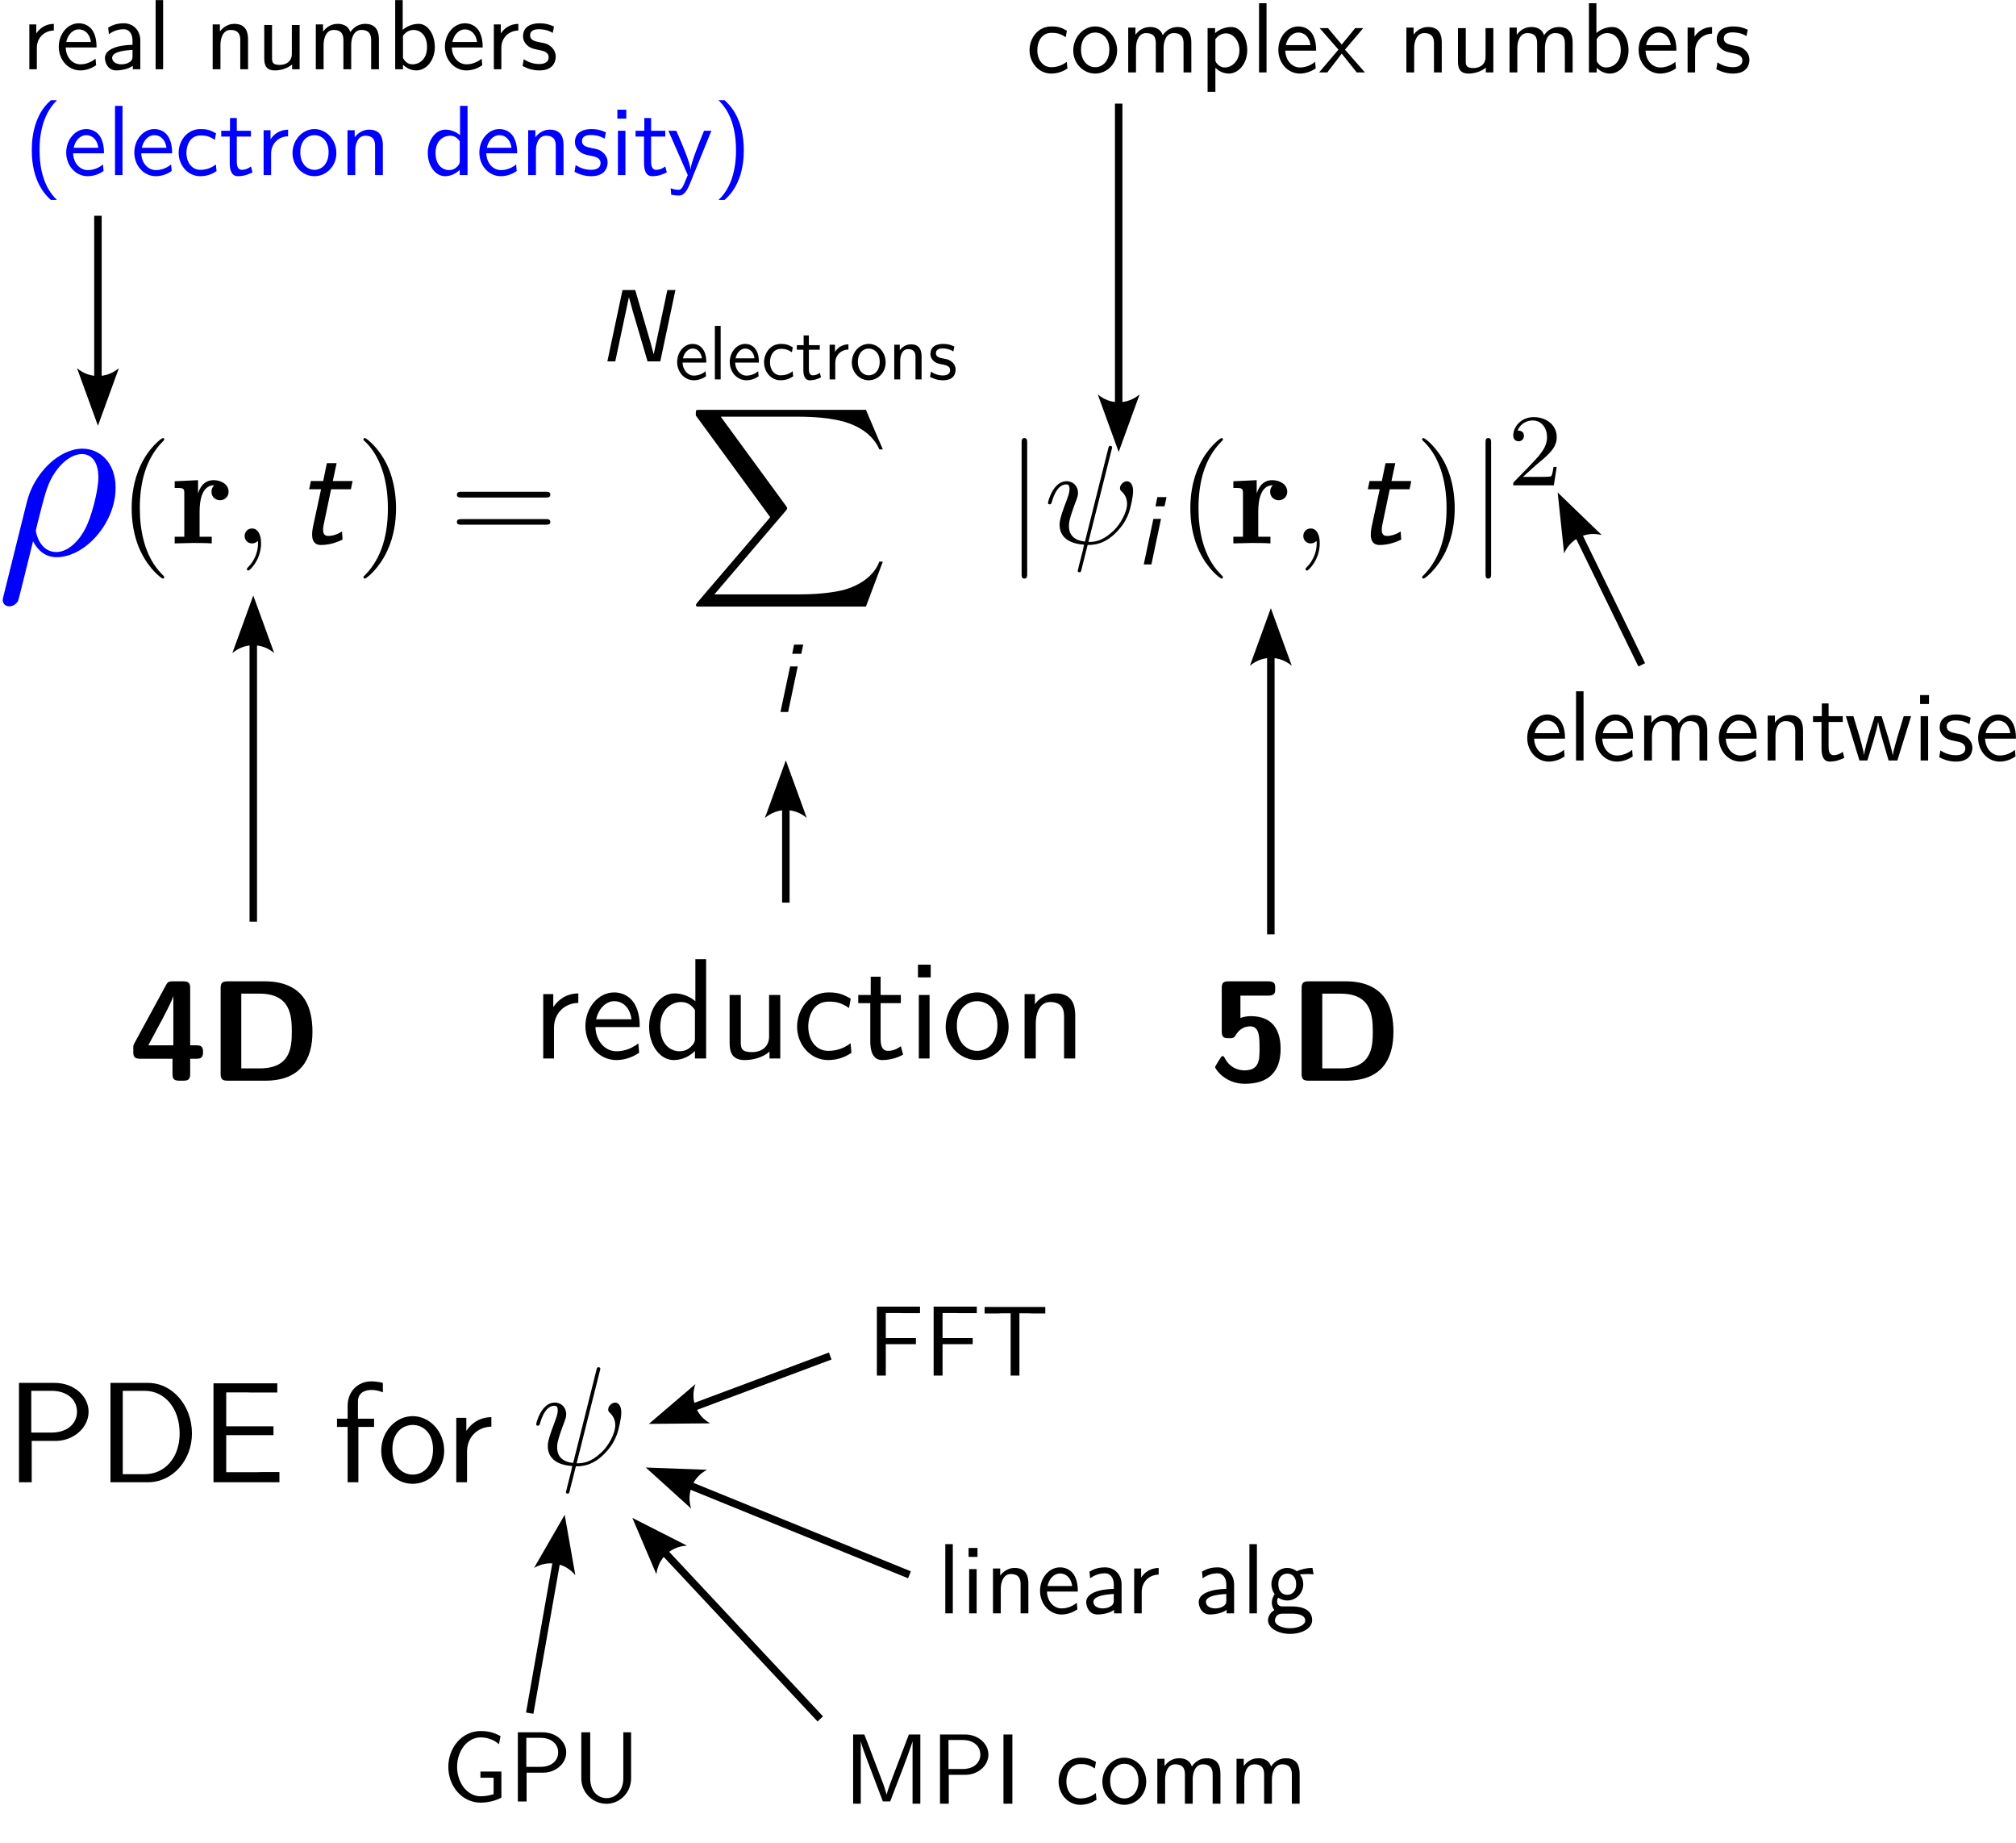
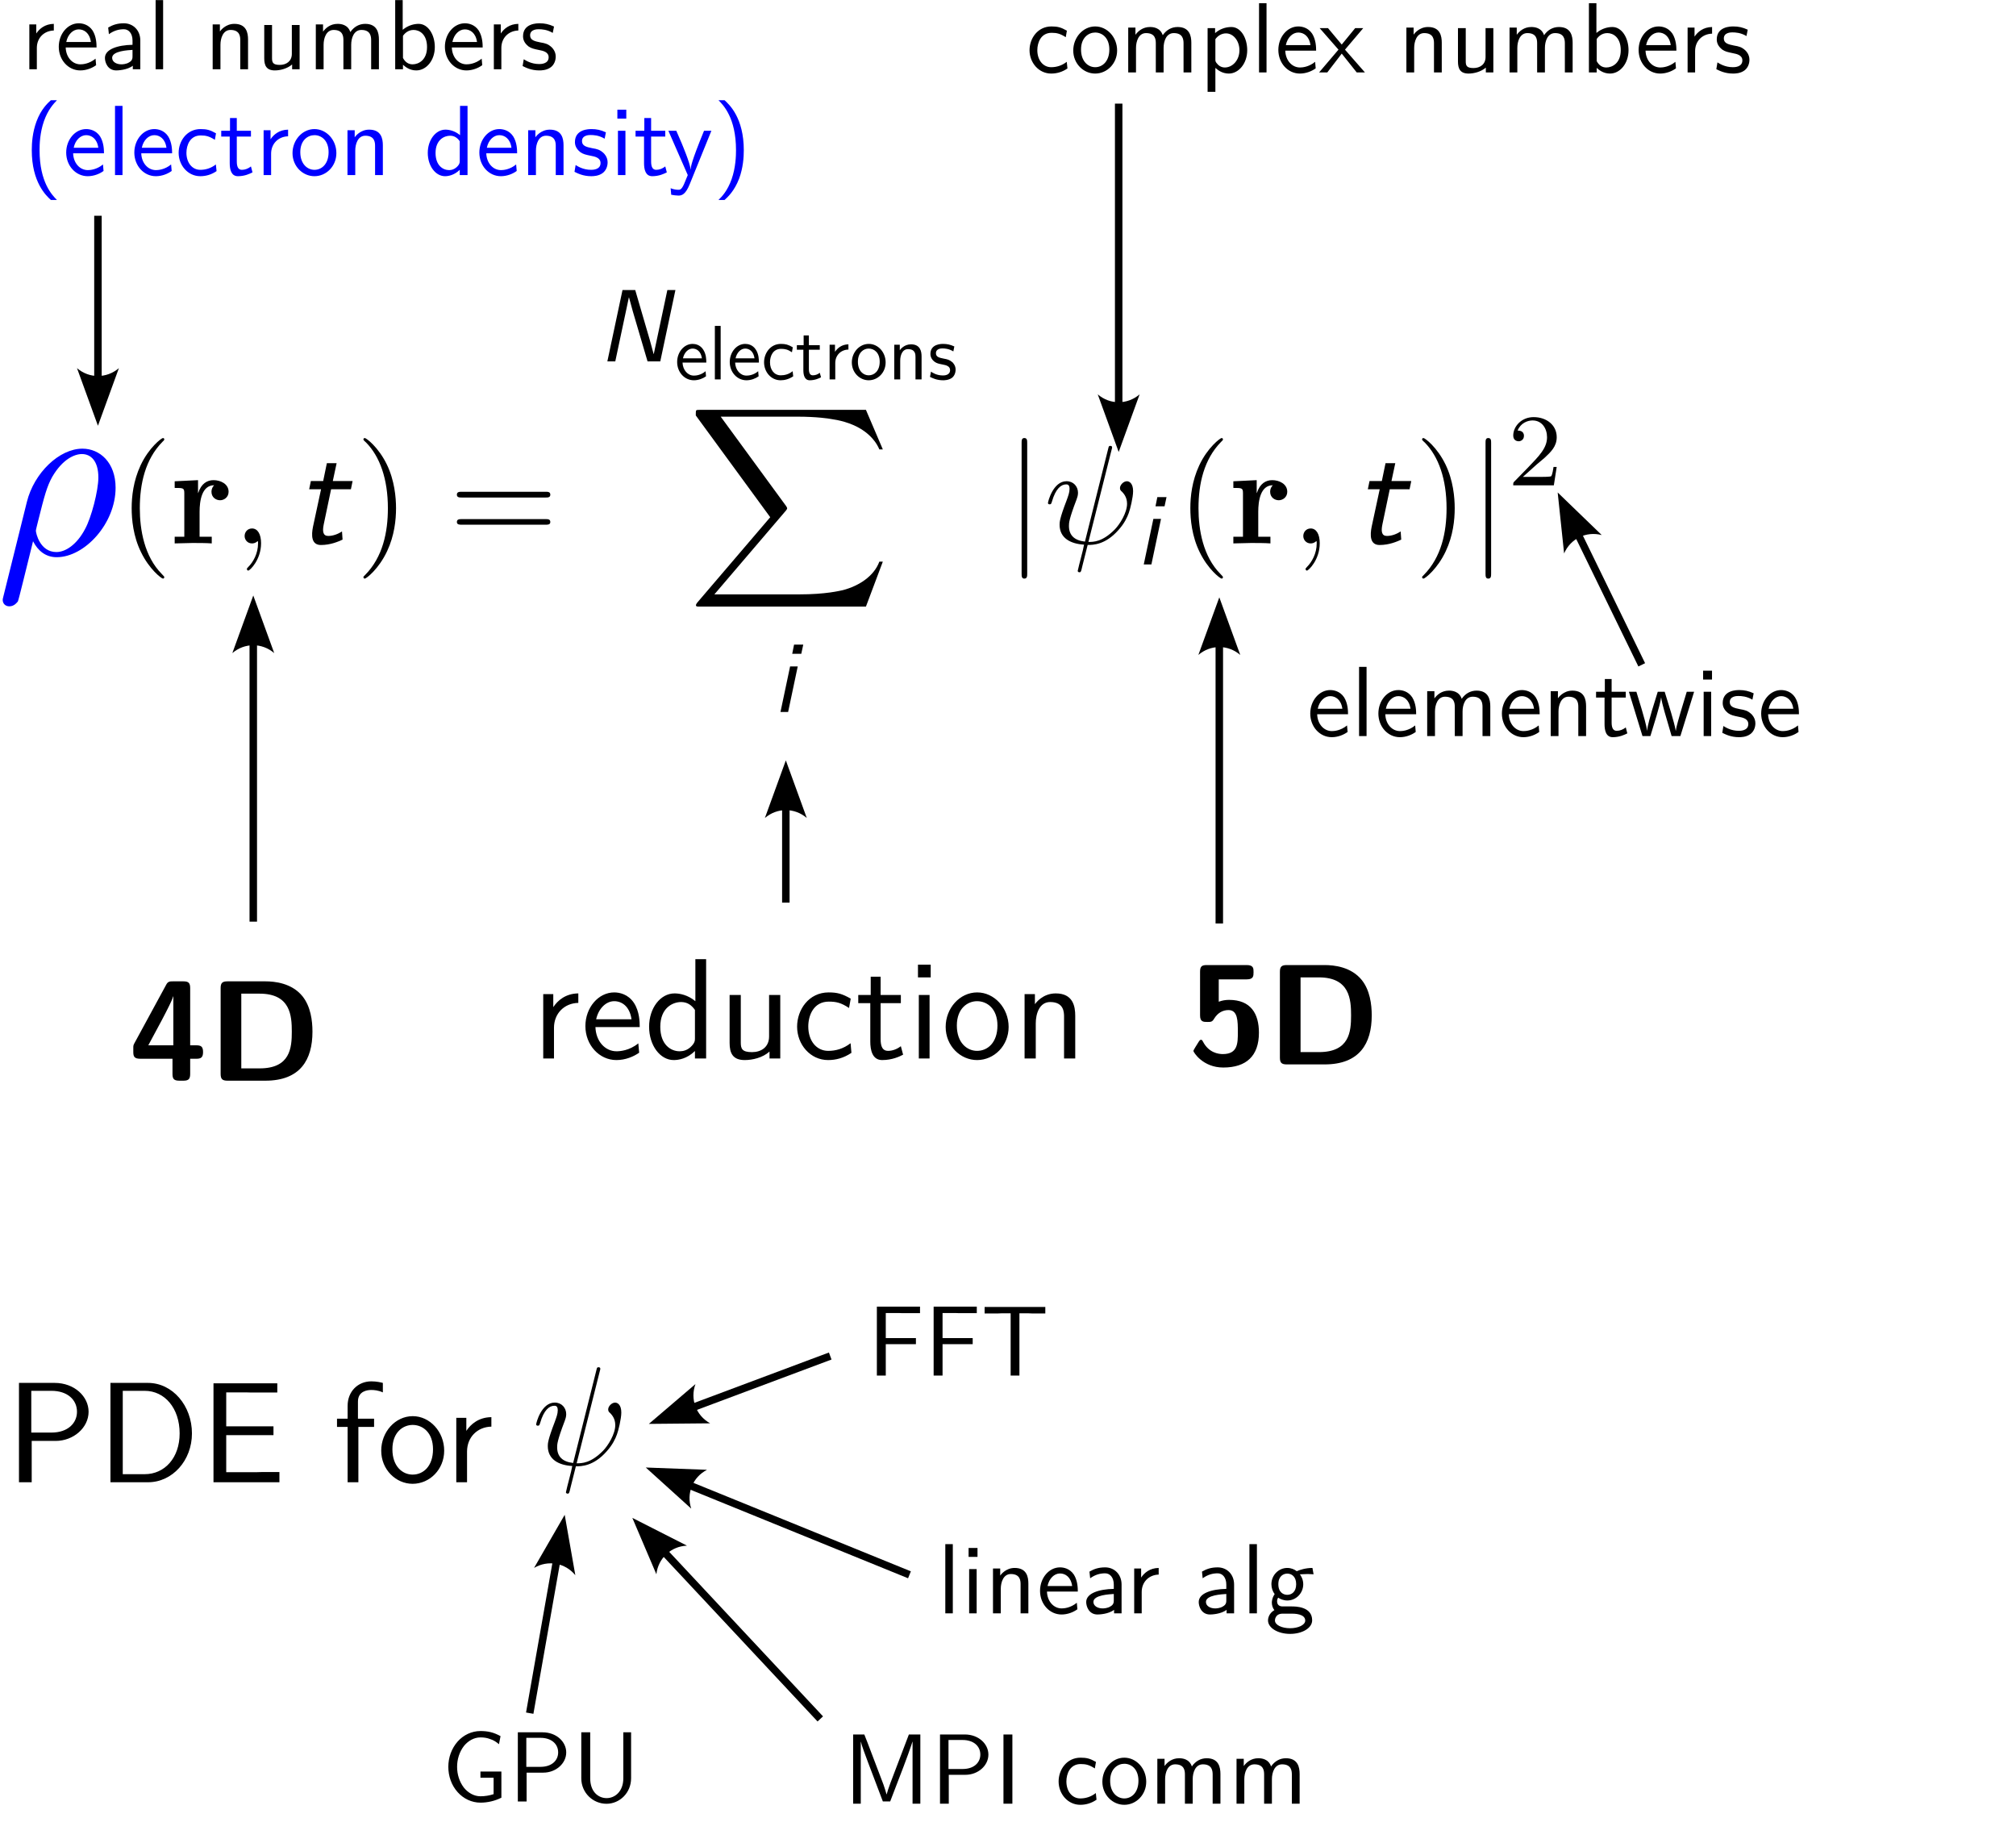
<svg xmlns="http://www.w3.org/2000/svg" version="1.1" id="svg1" width="222.63" height="203.455" viewBox="0 0 222.63 203.455">
  <defs id="defs1">
    <marker style="overflow:visible" id="ConcaveTriangle" refX="0" refY="0" orient="auto-start-reverse" markerWidth="1" markerHeight="1" viewBox="0 0 1 1" preserveAspectRatio="xMidYMid">
      <path transform="scale(0.7)" d="M -2,-4 9,0 -2,4 c 2,-2.33 2,-5.66 0,-8 z" style="fill:context-stroke;fill-rule:evenodd;stroke:none" id="path21" />
    </marker>
  </defs>
  <g id="g1" transform="translate(-18.68191,-62.40517)">
    <text id="text2" xml:space="preserve" x="32.917" y="181.723" style="font-size:13.222px;fill:#000000;stroke-width:1.102">
      <tspan id="tspan2" style="font-variant:normal;font-weight:bold;font-size:15.807px;font-family:'Latin Modern Sans';writing-mode:lr-tb;fill:#000000;fill-opacity:1;fill-rule:nonzero;stroke:none;stroke-width:1.102" x="32.917" y="181.723">4D</tspan>
    </text>
    <path id="path4" d="m 19.066,128.213 c -0.085,0.312 -0.085,0.369 -0.085,0.426 0,0.398 0.284,0.71 0.738,0.71 0.568,0 0.88,-0.483 0.937,-0.54 0.114,-0.256 0.966,-3.805 1.675,-6.645 0.54,1.051 1.391,1.761 2.613,1.761 3.095,0 6.503,-3.72 6.503,-7.667 0,-2.783 -1.732,-4.316 -3.663,-4.316 -2.556,0 -5.339,2.669 -6.134,5.878 z m 5.85,-4.856 c -1.846,0 -2.272,-2.13 -2.272,-2.357 0,-0.114 0.142,-0.625 0.227,-0.994 0.738,-2.953 0.994,-3.89 1.59,-4.97 1.136,-1.931 2.442,-2.499 3.266,-2.499 0.994,0 1.817,0.767 1.817,2.584 0,1.448 -0.767,4.43 -1.477,5.708 -0.88,1.675 -2.13,2.527 -3.152,2.527 z m 0,0" style="fill:#0000ff;fill-opacity:1;fill-rule:nonzero;stroke:none;stroke-width:2.423" aria-label="ρ" />
    <path id="path5" d="m 36.823,126.121 c 0,-0.033 0,-0.067 -0.267,-0.333 -1.934,-1.95 -2.434,-4.884 -2.434,-7.268 0,-2.701 0.6,-5.401 2.501,-7.335 0.2,-0.183 0.2,-0.217 0.2,-0.267 0,-0.1 -0.067,-0.15 -0.15,-0.15 -0.15,0 -1.55,1.05 -2.467,3.017 -0.8,1.717 -0.984,3.434 -0.984,4.734 0,1.217 0.167,3.101 1.034,4.851 0.917,1.9 2.267,2.917 2.417,2.917 0.083,0 0.15,-0.05 0.15,-0.167 z m 0,0" style="fill:#000000;fill-opacity:1;fill-rule:nonzero;stroke:none;stroke-width:1.423" aria-label="(" />
    <text id="text5" xml:space="preserve" x="37.721" y="122.403" style="font-size:17.071px;stroke-width:1.423">
      <tspan id="tspan5" style="font-variant:normal;font-weight:600;font-size:15.519px;font-family:'Latin Modern Roman Demi';writing-mode:lr-tb;fill:#000000;fill-opacity:1;fill-rule:nonzero;stroke:none;stroke-width:1.423" x="37.721" y="122.403">r</tspan>
    </text>
    <path id="path6" d="m 47.513,122.387 c 0,-1.017 -0.383,-1.634 -1,-1.634 -0.5,0 -0.817,0.4 -0.817,0.834 0,0.417 0.317,0.817 0.817,0.817 0.2,0 0.4,-0.067 0.55,-0.2 0.05,-0.033 0.067,-0.05 0.083,-0.05 0.017,0 0.033,0.017 0.033,0.233 0,1.15 -0.55,2.084 -1.067,2.601 -0.167,0.167 -0.167,0.2 -0.167,0.233 0,0.117 0.083,0.183 0.15,0.183 0.183,0 1.417,-1.2 1.417,-3.017 z m 0,0" style="fill:#000000;fill-opacity:1;fill-rule:nonzero;stroke:none;stroke-width:1.423" aria-label="," />
    <text id="text6" xml:space="preserve" x="51.261" y="122.403" style="font-size:17.071px;stroke-width:1.423">
      <tspan id="tspan6" style="font-style:oblique;font-variant:normal;font-weight:normal;font-size:15.519px;font-family:'Latin Modern Sans';writing-mode:lr-tb;fill:#000000;fill-opacity:1;fill-rule:nonzero;stroke:none;stroke-width:1.423" x="51.261" y="122.403">t</tspan>
    </text>
    <path id="path7" d="m 62.417,118.52 c 0,-1.2 -0.167,-3.084 -1.017,-4.834 -0.934,-1.917 -2.267,-2.917 -2.434,-2.917 -0.083,0 -0.15,0.05 -0.15,0.15 0,0.05 0,0.083 0.3,0.35 1.517,1.55 2.401,4.018 2.401,7.252 0,2.651 -0.567,5.385 -2.501,7.352 -0.2,0.183 -0.2,0.217 -0.2,0.25 0,0.1 0.067,0.167 0.15,0.167 0.167,0 1.55,-1.067 2.467,-3.034 0.8,-1.7 0.984,-3.434 0.984,-4.734 z m 0,0" style="fill:#000000;fill-opacity:1;fill-rule:nonzero;stroke:none;stroke-width:1.423" aria-label=")" />
    <path id="path8" d="m 78.937,117.336 c 0.233,0 0.517,0 0.517,-0.317 0,-0.317 -0.283,-0.317 -0.5,-0.317 h -9.302 c -0.217,0 -0.517,0 -0.517,0.317 0,0.317 0.3,0.317 0.533,0.317 z m 0.017,3.001 c 0.217,0 0.5,0 0.5,-0.3 0,-0.317 -0.283,-0.317 -0.517,-0.317 h -9.269 c -0.233,0 -0.533,0 -0.533,0.317 0,0.3 0.3,0.3 0.517,0.3 z m 0,0" style="fill:#000000;fill-opacity:1;fill-rule:nonzero;stroke:none;stroke-width:1.423" aria-label="=" />
    <text id="text8" xml:space="preserve" x="84.661" y="102.302" style="font-size:17.071px;stroke-width:1.423">
      <tspan id="tspan8" style="font-style:oblique;font-variant:normal;font-weight:normal;font-size:11.338px;font-family:'Latin Modern Sans';writing-mode:lr-tb;fill:#000000;fill-opacity:1;fill-rule:nonzero;stroke:none;stroke-width:1.423" x="84.661" y="102.302">N</tspan>
    </text>
    <text id="text9" xml:space="preserve" x="93.164" y="104.298" style="font-size:17.071px;stroke-width:1.423">
      <tspan id="tspan9" style="font-variant:normal;font-weight:normal;font-size:8.503px;font-family:'Latin Modern Sans';writing-mode:lr-tb;fill:#000000;fill-opacity:1;fill-rule:nonzero;stroke:none;stroke-width:1.423" x="93.164" y="104.298">electrons</tspan>
    </text>
    <path id="path9" d="m 114.308,129.38 1.867,-4.968 h -0.383 c -0.6,1.617 -2.251,2.684 -4.034,3.151 -0.333,0.067 -1.85,0.467 -4.834,0.467 h -9.352 l 7.902,-9.252 c 0.1,-0.133 0.133,-0.183 0.133,-0.25 0,-0.033 0,-0.083 -0.1,-0.233 l -7.235,-9.886 h 8.502 c 2.084,0 3.501,0.217 3.634,0.25 0.834,0.117 2.184,0.383 3.417,1.15 0.383,0.25 1.434,0.95 1.967,2.217 h 0.383 l -1.867,-4.368 H 95.954 c -0.35,0 -0.367,0.017 -0.417,0.117 -0.017,0.033 -0.017,0.333 -0.017,0.5 l 8.219,11.236 -8.052,9.419 c -0.15,0.2 -0.15,0.267 -0.15,0.283 0,0.167 0.133,0.167 0.417,0.167 z m 0,0" style="fill:#000000;fill-opacity:1;fill-rule:nonzero;stroke:none;stroke-width:1.423" aria-label="X" />
    <text id="text10" xml:space="preserve" x="103.951" y="141.019" style="font-size:17.071px;stroke-width:1.423">
      <tspan id="tspan10" style="font-style:oblique;font-variant:normal;font-weight:normal;font-size:11.338px;font-family:'Latin Modern Sans';writing-mode:lr-tb;fill:#000000;fill-opacity:1;fill-rule:nonzero;stroke:none;stroke-width:1.423" x="103.951" y="141.019">i</tspan>
    </text>
    <path id="path10" d="m 132.117,111.318 c 0,-0.267 0,-0.55 -0.317,-0.55 -0.3,0 -0.3,0.283 -0.3,0.55 v 14.403 c 0,0.283 0,0.567 0.3,0.567 0.317,0 0.317,-0.283 0.317,-0.567 z m 0,0" style="fill:#000000;fill-opacity:1;fill-rule:nonzero;stroke:none;stroke-width:1.423" aria-label="|" />
    <path id="path11" d="m 141.444,112.035 c 0.017,-0.067 0.05,-0.15 0.05,-0.233 0,-0.15 -0.117,-0.167 -0.2,-0.167 -0.15,0 -0.167,0.033 -0.233,0.317 l -2.567,10.252 c -1.184,-0.133 -1.767,-0.717 -1.767,-1.734 0,-0.317 0,-0.717 0.834,-2.901 0.067,-0.183 0.167,-0.45 0.167,-0.75 0,-0.7 -0.5,-1.284 -1.267,-1.284 -1.484,0 -2.05,2.251 -2.05,2.401 0,0.15 0.15,0.15 0.183,0.15 0.15,0 0.167,-0.033 0.25,-0.283 0.417,-1.467 1.034,-1.917 1.567,-1.917 0.133,0 0.383,0 0.383,0.5 0,0.4 -0.15,0.784 -0.35,1.334 -0.75,1.95 -0.75,2.351 -0.75,2.617 0,1.484 1.217,2.117 2.701,2.201 -0.117,0.567 -0.117,0.6 -0.333,1.417 -0.05,0.167 -0.367,1.434 -0.367,1.484 0,0 0,0.15 0.2,0.15 0.017,0 0.1,0 0.133,-0.067 0.05,-0.033 0.133,-0.417 0.183,-0.633 l 0.583,-2.317 c 0.583,0 1.95,0 3.401,-1.65 0.65,-0.717 0.967,-1.4 1.134,-1.867 0.15,-0.383 0.483,-1.734 0.483,-2.417 0,-0.867 -0.417,-1.1 -0.683,-1.1 -0.383,0 -0.767,0.417 -0.767,0.75 0,0.2 0.083,0.3 0.233,0.417 0.167,0.183 0.55,0.583 0.55,1.317 0,1 -0.8,2.267 -1.35,2.834 -1.367,1.384 -2.351,1.384 -2.917,1.384 z m 0,0" style="fill:#000000;fill-opacity:1;fill-rule:nonzero;stroke:none;stroke-width:1.423" aria-label="ψ" />
    <text id="text11" xml:space="preserve" x="144.067" y="124.73" style="font-size:17.071px;stroke-width:1.423">
      <tspan id="tspan11" style="font-style:oblique;font-variant:normal;font-weight:normal;font-size:11.338px;font-family:'Latin Modern Sans';writing-mode:lr-tb;fill:#000000;fill-opacity:1;fill-rule:nonzero;stroke:none;stroke-width:1.423" x="144.067" y="124.73">i</tspan>
    </text>
    <path id="path12" d="m 153.734,126.121 c 0,-0.033 0,-0.067 -0.267,-0.333 -1.934,-1.95 -2.434,-4.884 -2.434,-7.268 0,-2.701 0.6,-5.401 2.501,-7.335 0.2,-0.183 0.2,-0.217 0.2,-0.267 0,-0.1 -0.067,-0.15 -0.15,-0.15 -0.15,0 -1.55,1.05 -2.467,3.017 -0.8,1.717 -0.984,3.434 -0.984,4.734 0,1.217 0.167,3.101 1.034,4.851 0.917,1.9 2.267,2.917 2.417,2.917 0.083,0 0.15,-0.05 0.15,-0.167 z m 0,0" style="fill:#000000;fill-opacity:1;fill-rule:nonzero;stroke:none;stroke-width:1.423" aria-label="(" />
    <text id="text12" xml:space="preserve" x="154.633" y="122.403" style="font-size:17.071px;stroke-width:1.423">
      <tspan id="tspan12" style="font-variant:normal;font-weight:600;font-size:15.519px;font-family:'Latin Modern Roman Demi';writing-mode:lr-tb;fill:#000000;fill-opacity:1;fill-rule:nonzero;stroke:none;stroke-width:1.423" x="154.633" y="122.403">r</tspan>
    </text>
    <path id="path13" d="m 164.424,122.387 c 0,-1.017 -0.383,-1.634 -1,-1.634 -0.5,0 -0.817,0.4 -0.817,0.834 0,0.417 0.317,0.817 0.817,0.817 0.2,0 0.4,-0.067 0.55,-0.2 0.05,-0.033 0.067,-0.05 0.083,-0.05 0.017,0 0.033,0.017 0.033,0.233 0,1.15 -0.55,2.084 -1.067,2.601 -0.167,0.167 -0.167,0.2 -0.167,0.233 0,0.117 0.083,0.183 0.15,0.183 0.183,0 1.417,-1.2 1.417,-3.017 z m 0,0" style="fill:#000000;fill-opacity:1;fill-rule:nonzero;stroke:none;stroke-width:1.423" aria-label="," />
    <text id="text13" xml:space="preserve" x="168.172" y="122.403" style="font-size:17.071px;stroke-width:1.423">
      <tspan id="tspan13" style="font-style:oblique;font-variant:normal;font-weight:normal;font-size:15.519px;font-family:'Latin Modern Sans';writing-mode:lr-tb;fill:#000000;fill-opacity:1;fill-rule:nonzero;stroke:none;stroke-width:1.423" x="168.172" y="122.403">t</tspan>
    </text>
    <path id="path14" d="m 179.328,118.52 c 0,-1.2 -0.167,-3.084 -1.017,-4.834 -0.934,-1.917 -2.267,-2.917 -2.434,-2.917 -0.083,0 -0.15,0.05 -0.15,0.15 0,0.05 0,0.083 0.3,0.35 1.517,1.55 2.401,4.018 2.401,7.252 0,2.651 -0.567,5.385 -2.501,7.352 -0.2,0.183 -0.2,0.217 -0.2,0.25 0,0.1 0.067,0.167 0.15,0.167 0.167,0 1.55,-1.067 2.467,-3.034 0.8,-1.7 0.984,-3.434 0.984,-4.734 z m 0,0" style="fill:#000000;fill-opacity:1;fill-rule:nonzero;stroke:none;stroke-width:1.423" aria-label=")" />
    <path id="path15" d="m 183.349,111.318 c 0,-0.267 0,-0.55 -0.317,-0.55 -0.3,0 -0.3,0.283 -0.3,0.55 v 14.403 c 0,0.283 0,0.567 0.3,0.567 0.317,0 0.317,-0.283 0.317,-0.567 z m 0,0" style="fill:#000000;fill-opacity:1;fill-rule:nonzero;stroke:none;stroke-width:1.423" aria-label="|" />
    <path id="path16" d="m 188.392,113.677 c 0.183,-0.167 0.65,-0.533 0.834,-0.7 0.7,-0.65 1.367,-1.267 1.367,-2.301 0,-1.35 -1.134,-2.217 -2.551,-2.217 -1.35,0 -2.251,1.034 -2.251,2.034 0,0.567 0.45,0.633 0.6,0.633 0.233,0 0.583,-0.167 0.583,-0.6 0,-0.583 -0.567,-0.583 -0.7,-0.583 0.333,-0.834 1.1,-1.117 1.65,-1.117 1.05,0 1.6,0.9 1.6,1.85 0,1.184 -0.834,2.034 -2.167,3.417 l -1.434,1.467 c -0.133,0.133 -0.133,0.15 -0.133,0.433 h 4.484 l 0.317,-2.034 h -0.35 c -0.033,0.233 -0.117,0.8 -0.25,1.017 -0.067,0.083 -0.934,0.083 -1.117,0.083 h -2.017 z m 0,0" style="fill:#000000;fill-opacity:1;fill-rule:nonzero;stroke:none;stroke-width:1.423" aria-label="2" />
-     <text id="text16" xml:space="preserve" x="152.29" y="181.723" style="font-size:13.222px;fill:#000000;stroke-width:1.102">
-       <tspan id="tspan16" style="font-variant:normal;font-weight:bold;font-size:15.807px;font-family:'Latin Modern Sans';writing-mode:lr-tb;fill:#000000;fill-opacity:1;fill-rule:nonzero;stroke:none;stroke-width:1.102" x="152.29" y="181.723">5D</tspan>
+     <text id="text16" xml:space="preserve" x="149.894" y="179.926" style="font-size:13.222px;fill:#000000;stroke-width:1.102">
+       <tspan id="tspan16" style="font-variant:normal;font-weight:bold;font-size:15.807px;font-family:'Latin Modern Sans';writing-mode:lr-tb;fill:#000000;fill-opacity:1;fill-rule:nonzero;stroke:none;stroke-width:1.102" x="149.894" y="179.926">5D</tspan>
    </text>
    <text id="text17" xml:space="preserve" x="77.376" y="179.273" style="font-size:13.222px;fill:#000000;stroke-width:1.102">
      <tspan id="tspan17" style="font-variant:normal;font-weight:normal;font-size:15.807px;font-family:'Latin Modern Sans';writing-mode:lr-tb;fill:#000000;fill-opacity:1;fill-rule:nonzero;stroke:none;stroke-width:1.102" x="77.376" y="179.273">reduction</tspan>
    </text>
    <text id="text18" xml:space="preserve" x="21.015" y="70.052" style="font-size:11.018px;fill:#000000;stroke-width:1.102">
      <tspan id="tspan18" style="font-variant:normal;font-weight:normal;font-size:11.018px;font-family:'Latin Modern Sans';writing-mode:lr-tb;fill:#000000;fill-opacity:1;fill-rule:nonzero;stroke:none;stroke-width:1.102" x="21.015" y="70.052">real numbers</tspan>
    </text>
    <text id="text19" xml:space="preserve" x="131.986" y="70.402" style="font-size:11.018px;fill:#000000;stroke-width:1.102">
      <tspan id="tspan19" style="font-variant:normal;font-weight:normal;font-size:11.018px;font-family:'Latin Modern Sans';writing-mode:lr-tb;fill:#000000;fill-opacity:1;fill-rule:nonzero;stroke:none;stroke-width:1.102" x="131.986" y="70.402">complex numbers</tspan>
    </text>
-     <text id="text20" xml:space="preserve" x="186.947" y="146.366" style="font-size:11.018px;fill:#000000;stroke-width:1.102">
-       <tspan id="tspan20" style="font-variant:normal;font-weight:normal;font-size:11.018px;font-family:'Latin Modern Sans';writing-mode:lr-tb;fill:#000000;fill-opacity:1;fill-rule:nonzero;stroke:none;stroke-width:1.102" x="186.947" y="146.366">elementwise</tspan>
+     <text id="text20" xml:space="preserve" x="162.984" y="143.671" style="font-size:11.018px;fill:#000000;stroke-width:1.102">
+       <tspan id="tspan20" style="font-variant:normal;font-weight:normal;font-size:11.018px;font-family:'Latin Modern Sans';writing-mode:lr-tb;fill:#000000;fill-opacity:1;fill-rule:nonzero;stroke:none;stroke-width:1.102" x="162.984" y="143.671">elementwise</tspan>
    </text>
    <path style="fill:#000000;stroke:#000000;stroke-width:0.826;marker-end:url(#ConcaveTriangle)" d="m 29.498,86.228 0,17.98" id="path20" />
    <path style="fill:#000000;stroke:#000000;stroke-width:0.826;marker-end:url(#ConcaveTriangle)" d="M 46.652,164.163 V 133.357" id="path22" />
    <path style="fill:#000000;stroke:#000000;stroke-width:0.826;marker-end:url(#ConcaveTriangle)" d="M 105.463,162.063 V 151.561" id="path23" />
-     <path style="fill:#000000;stroke:#000000;stroke-width:0.826;marker-end:url(#ConcaveTriangle)" d="M 159.023,165.563 V 134.758" id="path24" />
+     <path style="fill:#000000;stroke:#000000;stroke-width:0.826;marker-end:url(#ConcaveTriangle)" d="M 153.332,164.365 V 133.559" id="path24" />
    <path style="fill:#000000;stroke:#000000;stroke-width:0.826;marker-end:url(#ConcaveTriangle)" d="m 199.981,135.808 -7.001,-14.353" id="path25" />
    <path style="fill:#000000;stroke:#000000;stroke-width:0.826;marker-end:url(#ConcaveTriangle)" d="m 142.22,73.846 v 33.256" id="path26" />
    <path id="path11-3" d="m 84.926,213.762 c 0.017,-0.067 0.05,-0.15 0.05,-0.233 0,-0.15 -0.117,-0.167 -0.2,-0.167 -0.15,0 -0.167,0.033 -0.233,0.317 l -2.567,10.252 c -1.184,-0.133 -1.767,-0.717 -1.767,-1.734 0,-0.317 0,-0.717 0.834,-2.901 0.067,-0.183 0.167,-0.45 0.167,-0.75 0,-0.7 -0.5,-1.284 -1.267,-1.284 -1.484,0 -2.05,2.251 -2.05,2.401 0,0.15 0.15,0.15 0.183,0.15 0.15,0 0.167,-0.033 0.25,-0.283 0.417,-1.467 1.034,-1.917 1.567,-1.917 0.133,0 0.383,0 0.383,0.5 0,0.4 -0.15,0.784 -0.35,1.334 -0.75,1.95 -0.75,2.351 -0.75,2.617 0,1.484 1.217,2.117 2.701,2.201 -0.117,0.567 -0.117,0.6 -0.333,1.417 -0.05,0.167 -0.367,1.434 -0.367,1.484 0,0 0,0.15 0.2,0.15 0.017,0 0.1,0 0.133,-0.067 0.05,-0.033 0.133,-0.417 0.183,-0.633 l 0.583,-2.317 c 0.583,0 1.95,0 3.401,-1.65 0.65,-0.717 0.967,-1.4 1.134,-1.867 0.15,-0.383 0.483,-1.734 0.483,-2.417 0,-0.867 -0.417,-1.1 -0.683,-1.1 -0.383,0 -0.767,0.417 -0.767,0.75 0,0.2 0.083,0.3 0.233,0.417 0.167,0.183 0.55,0.583 0.55,1.317 0,1 -0.8,2.267 -1.35,2.834 -1.367,1.384 -2.351,1.384 -2.917,1.384 z m 0,0" style="fill:#000000;fill-opacity:1;fill-rule:nonzero;stroke:none;stroke-width:1.423" aria-label="ψ" />
    <text id="text26" xml:space="preserve" x="19.261" y="226.059" style="font-size:13.222px;fill:#000000;stroke-width:1.102">
      <tspan id="tspan26" style="font-variant:normal;font-weight:normal;font-size:15.807px;font-family:'Latin Modern Sans';writing-mode:lr-tb;fill:#000000;fill-opacity:1;fill-rule:nonzero;stroke:none;stroke-width:1.102" x="19.261" y="226.059">PDE for</tspan>
    </text>
    <text id="text27" xml:space="preserve" x="114.483" y="214.279" style="font-size:11.018px;fill:#000000;stroke-width:1.102">
      <tspan id="tspan27" style="font-variant:normal;font-weight:normal;font-size:11.018px;font-family:'Latin Modern Sans';writing-mode:lr-tb;fill:#000000;fill-opacity:1;fill-rule:nonzero;stroke:none;stroke-width:1.102" x="114.483" y="214.279">FFT</tspan>
    </text>
    <text id="text28" xml:space="preserve" x="122.184" y="240.534" style="font-size:11.018px;fill:#000000;stroke-width:1.102">
      <tspan id="tspan28" style="font-variant:normal;font-weight:normal;font-size:11.018px;font-family:'Latin Modern Sans';writing-mode:lr-tb;fill:#000000;fill-opacity:1;fill-rule:nonzero;stroke:none;stroke-width:1.102" x="122.184" y="240.534">linear alg</tspan>
    </text>
    <text id="text29" xml:space="preserve" x="111.787" y="261.546" style="font-size:11.018px;fill:#000000;stroke-width:1.102">
      <tspan id="tspan29" style="font-variant:normal;font-weight:normal;font-size:11.018px;font-family:'Latin Modern Sans';writing-mode:lr-tb;fill:#000000;fill-opacity:1;fill-rule:nonzero;stroke:none;stroke-width:1.102" x="111.787" y="261.546">MPI comm</tspan>
    </text>
    <path style="fill:#000000;stroke:#000000;stroke-width:0.826;marker-end:url(#ConcaveTriangle)" d="m 110.364,212.122 -15.154,5.67" id="path29" />
    <path style="fill:#000000;stroke:#000000;stroke-width:0.826;marker-end:url(#ConcaveTriangle)" d="M 119.115,236.277 94.816,226.392" id="path30" />
    <path style="fill:#000000;stroke:#000000;stroke-width:0.826;marker-end:url(#ConcaveTriangle)" d="M 109.267,252.189 92.066,233.794" id="path31" />
    <text id="text32" xml:space="preserve" x="21.315" y="81.734" style="font-size:11.018px;fill:#0000ff;stroke-width:1.102">
      <tspan id="tspan32" style="font-variant:normal;font-weight:normal;font-size:11.018px;font-family:'Latin Modern Sans';writing-mode:lr-tb;fill:#0000ff;fill-opacity:1;fill-rule:nonzero;stroke:none;stroke-width:1.102" x="21.315" y="81.734">(electron density)</tspan>
    </text>
    <path style="fill:#000000;stroke:#000000;stroke-width:0.826;marker-end:url(#ConcaveTriangle)" d="m 77.18,251.553 2.959,-16.774" id="path1" />
    <text id="text1" xml:space="preserve" x="67.456" y="261.307" style="font-size:11.018px;fill:#000000;stroke-width:1.102">
      <tspan id="tspan1" style="font-variant:normal;font-weight:normal;font-size:11.018px;font-family:'Latin Modern Sans';writing-mode:lr-tb;fill:#000000;fill-opacity:1;fill-rule:nonzero;stroke:none;stroke-width:1.102" x="67.456" y="261.307">GPU</tspan>
    </text>
  </g>
</svg>
